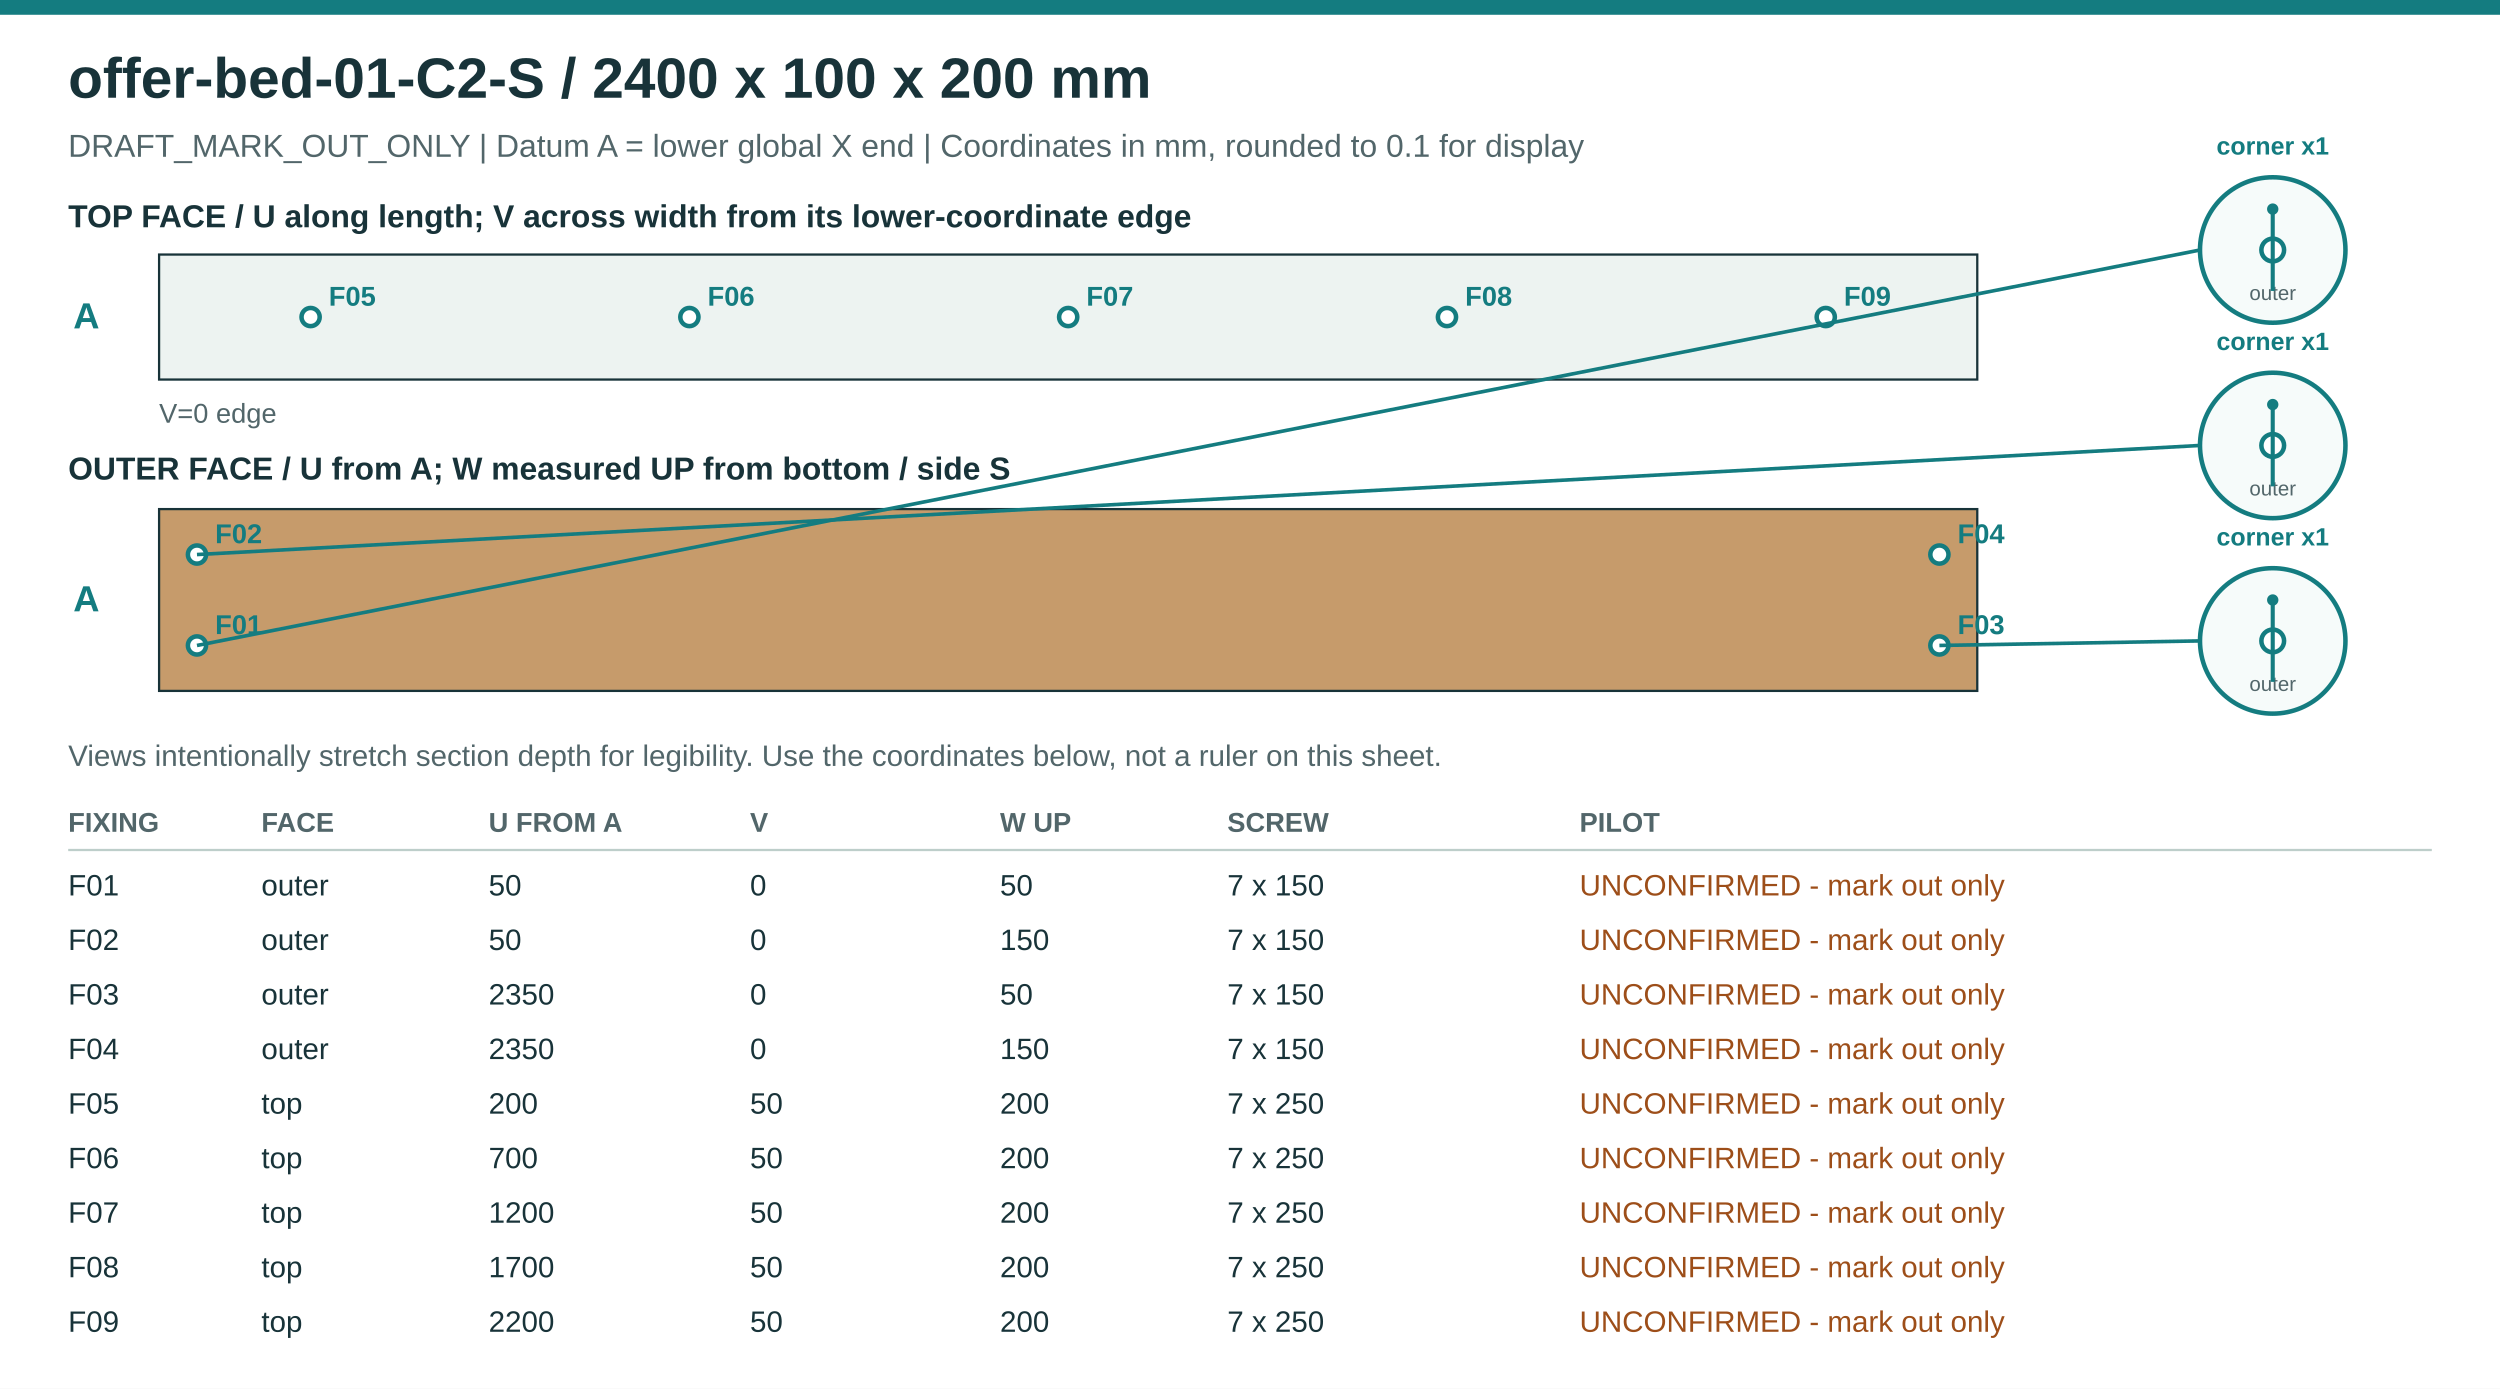
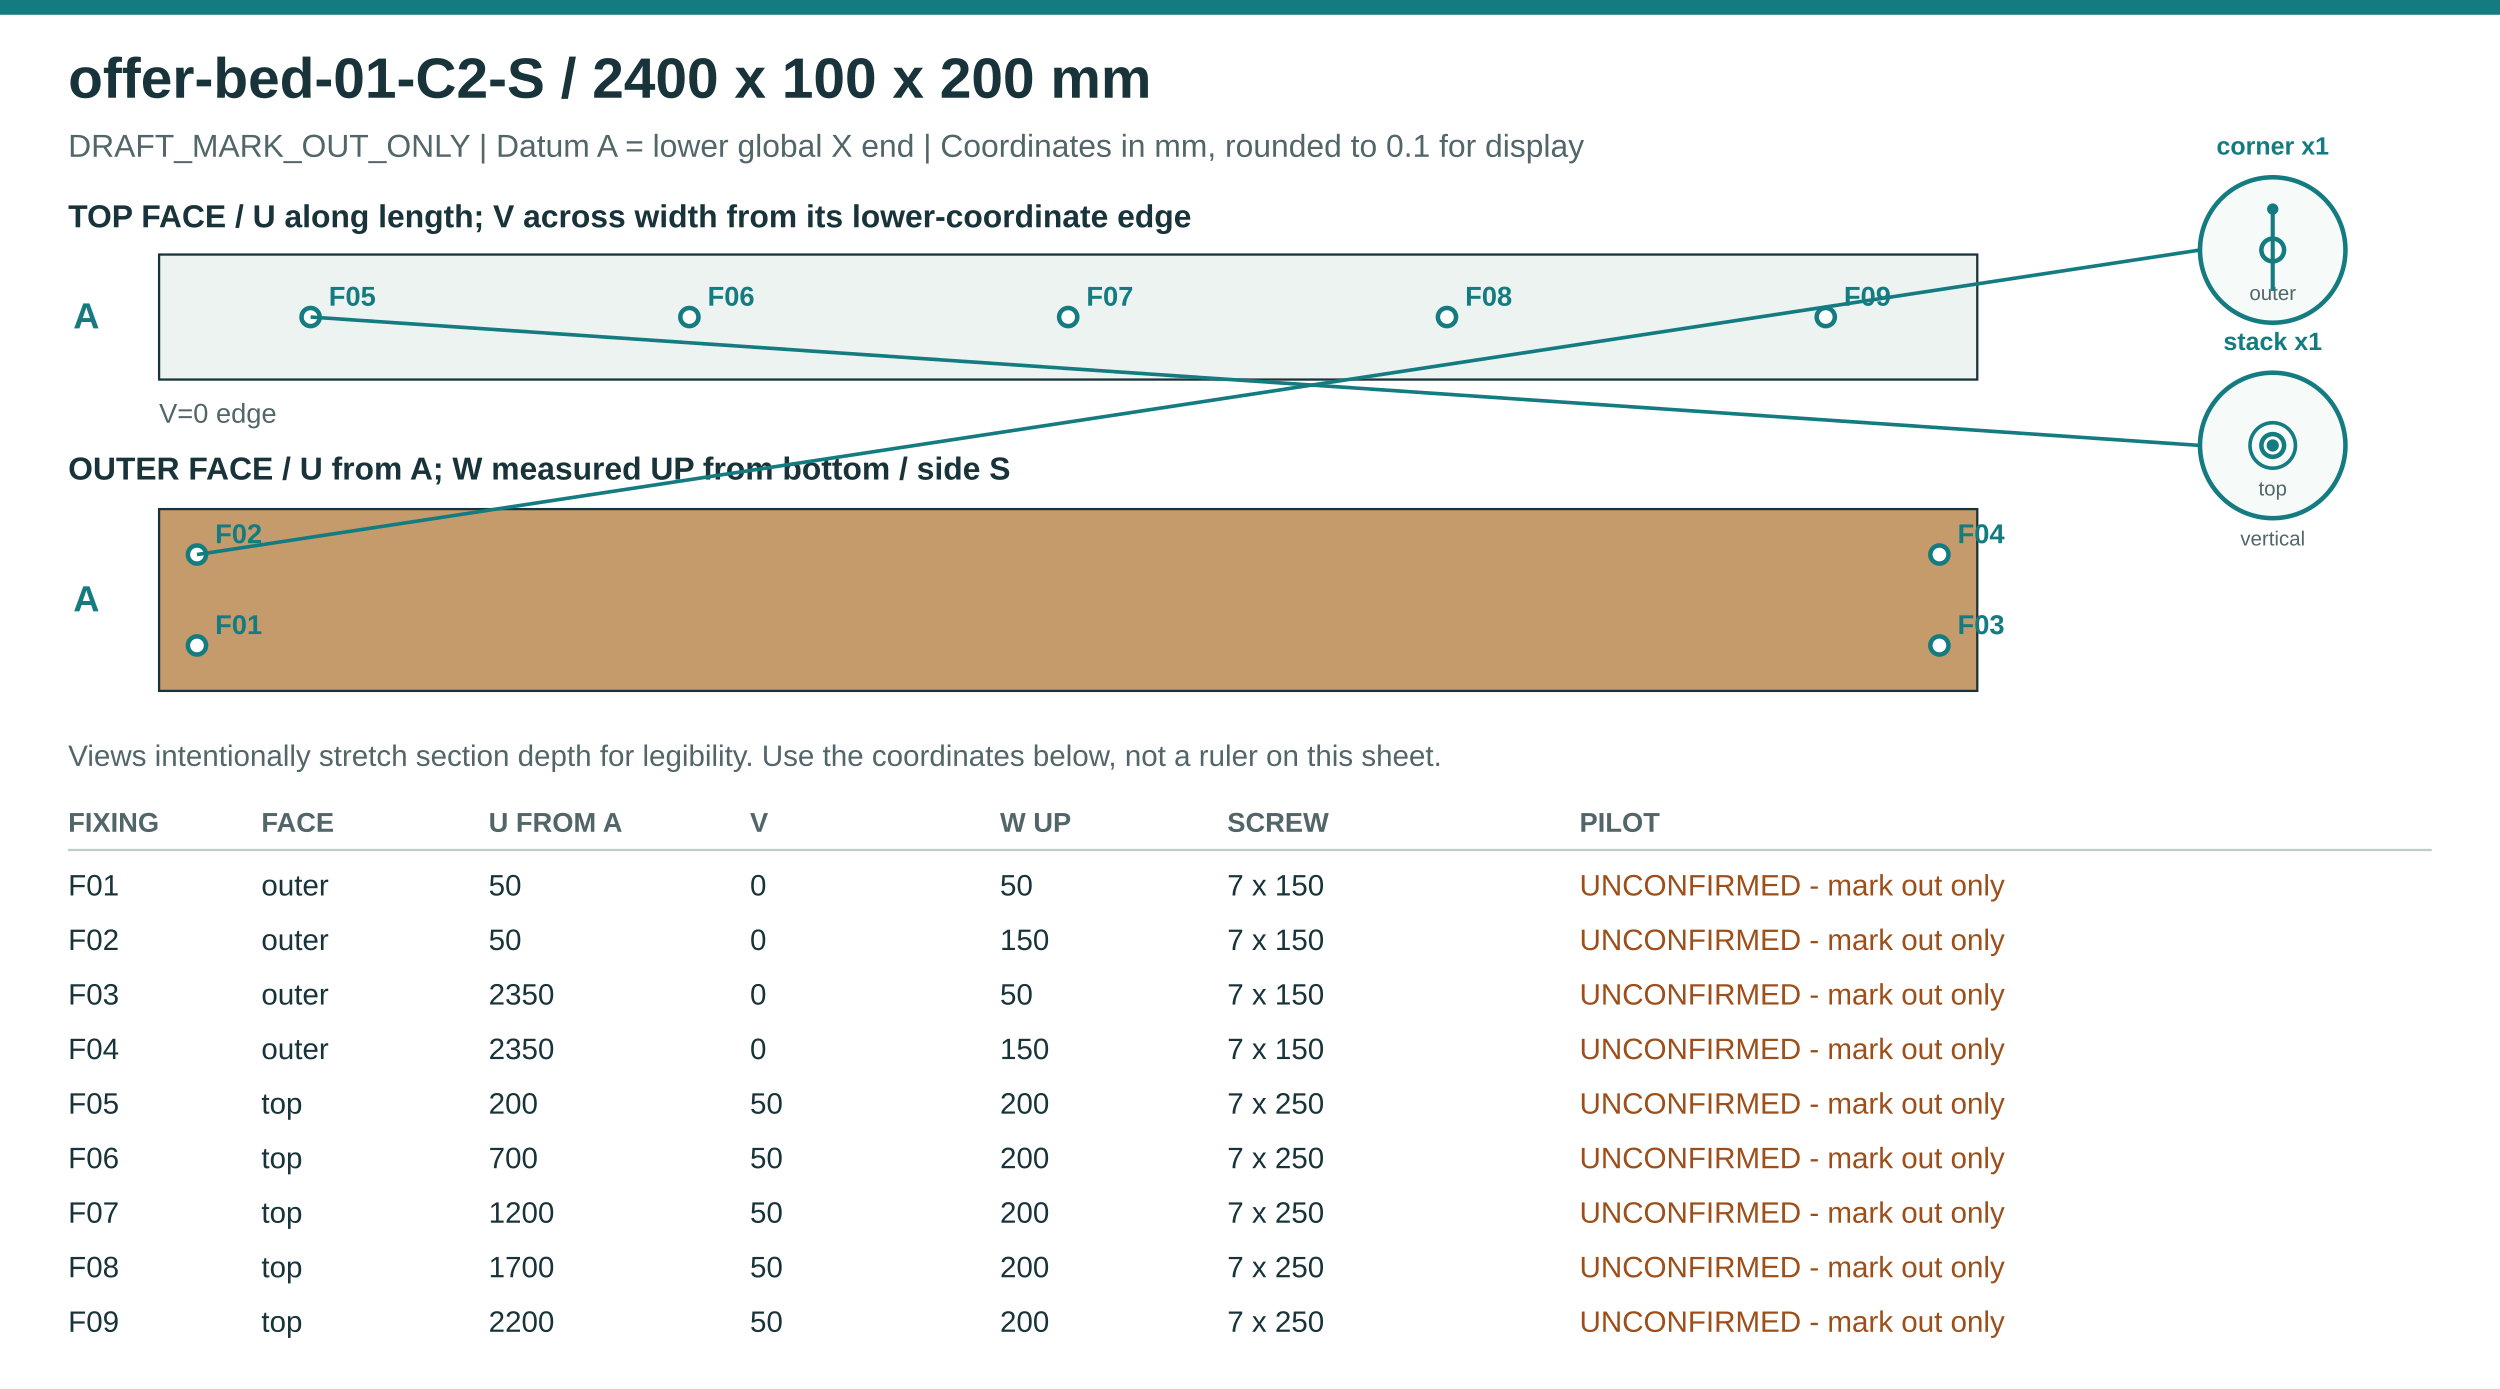
<svg xmlns="http://www.w3.org/2000/svg" width="1100" height="611" viewBox="0 0 1100 611">
  <rect width="100%" height="100%" fill="white" />
  <rect x="0" y="0" width="1100" height="6" fill="#147c80" stroke="#147c80" stroke-width="1" />
  <text x="30" y="43" font-family="Arial,Helvetica,sans-serif" font-size="25" font-weight="700" fill="#183339" text-anchor="start">offer-bed-01-C2-S / 2400 x 100 x 200 mm</text>
  <text x="30" y="69" font-family="Arial,Helvetica,sans-serif" font-size="14" font-weight="400" fill="#52666a" text-anchor="start">DRAFT_MARK_OUT_ONLY  |  Datum A = lower global X end  |  Coordinates in mm, rounded to 0.1 for display</text>
  <text x="30" y="100" font-family="Arial,Helvetica,sans-serif" font-size="14" font-weight="700" fill="#183339" text-anchor="start">TOP FACE / U along length; V across width from its lower-coordinate edge</text>
  <rect x="70" y="112" width="800" height="55" fill="#edf3f1" stroke="#183339" stroke-width="1" />
  <text x="38" y="144.5" font-family="Arial,Helvetica,sans-serif" font-size="16" font-weight="700" fill="#147c80" text-anchor="middle">A</text>
  <text x="70" y="186" font-family="Arial,Helvetica,sans-serif" font-size="12" font-weight="400" fill="#52666a" text-anchor="start">V=0 edge</text>
  <text x="30" y="211" font-family="Arial,Helvetica,sans-serif" font-size="14" font-weight="700" fill="#183339" text-anchor="start">OUTER FACE / U from A; W measured UP from bottom / side S</text>
  <rect x="70" y="224" width="800" height="80" fill="#c69b6b" stroke="#183339" stroke-width="1" />
  <text x="38" y="269.0" font-family="Arial,Helvetica,sans-serif" font-size="16" font-weight="700" fill="#147c80" text-anchor="middle">A</text>
  <circle cx="86.667" cy="284.0" r="4" fill="white" stroke="#147c80" stroke-width="2" />
  <text x="94.667" y="279.0" font-family="Arial,Helvetica,sans-serif" font-size="12" font-weight="700" fill="#147c80" text-anchor="start">F01</text>
  <circle cx="86.667" cy="244.0" r="4" fill="white" stroke="#147c80" stroke-width="2" />
  <text x="94.667" y="239.0" font-family="Arial,Helvetica,sans-serif" font-size="12" font-weight="700" fill="#147c80" text-anchor="start">F02</text>
  <circle cx="853.333" cy="284.0" r="4" fill="white" stroke="#147c80" stroke-width="2" />
  <text x="861.333" y="279.0" font-family="Arial,Helvetica,sans-serif" font-size="12" font-weight="700" fill="#147c80" text-anchor="start">F03</text>
  <circle cx="853.333" cy="244.0" r="4" fill="white" stroke="#147c80" stroke-width="2" />
  <text x="861.333" y="239.0" font-family="Arial,Helvetica,sans-serif" font-size="12" font-weight="700" fill="#147c80" text-anchor="start">F04</text>
  <circle cx="136.667" cy="139.5" r="4" fill="white" stroke="#147c80" stroke-width="2" />
  <text x="144.667" y="134.5" font-family="Arial,Helvetica,sans-serif" font-size="12" font-weight="700" fill="#147c80" text-anchor="start">F05</text>
  <circle cx="303.333" cy="139.5" r="4" fill="white" stroke="#147c80" stroke-width="2" />
  <text x="311.333" y="134.5" font-family="Arial,Helvetica,sans-serif" font-size="12" font-weight="700" fill="#147c80" text-anchor="start">F06</text>
  <circle cx="470.0" cy="139.5" r="4" fill="white" stroke="#147c80" stroke-width="2" />
  <text x="478.0" y="134.5" font-family="Arial,Helvetica,sans-serif" font-size="12" font-weight="700" fill="#147c80" text-anchor="start">F07</text>
  <circle cx="636.667" cy="139.5" r="4" fill="white" stroke="#147c80" stroke-width="2" />
  <text x="644.667" y="134.5" font-family="Arial,Helvetica,sans-serif" font-size="12" font-weight="700" fill="#147c80" text-anchor="start">F08</text>
  <circle cx="803.333" cy="139.5" r="4" fill="white" stroke="#147c80" stroke-width="2" />
  <text x="811.333" y="134.5" font-family="Arial,Helvetica,sans-serif" font-size="12" font-weight="700" fill="#147c80" text-anchor="start">F09</text>
-   <line x1="86.667" y1="284.0" x2="968" y2="110" stroke="#147c80" stroke-width="1.6" />
+   <line x1="86.667" y1="244.0" x2="968" y2="110" stroke="#147c80" stroke-width="1.6" />
  <circle cx="1000" cy="110" r="32" fill="#f6fbfa" stroke="#147c80" stroke-width="2" />
  <circle cx="1000" cy="110" r="5" fill="white" stroke="#147c80" stroke-width="2" />
  <text x="1000" y="68" font-family="Arial,Helvetica,sans-serif" font-size="11" font-weight="700" fill="#147c80" text-anchor="middle">corner x1</text>
  <text x="1000" y="132" font-family="Arial,Helvetica,sans-serif" font-size="9" font-weight="400" fill="#52666a" text-anchor="middle">outer</text>
  <line x1="1000" y1="128" x2="1000" y2="92" stroke="#147c80" stroke-width="1.8" />
  <circle cx="1000" cy="92" r="2" fill="#147c80" stroke="#147c80" stroke-width="1" />
-   <line x1="86.667" y1="244.0" x2="968" y2="196" stroke="#147c80" stroke-width="1.6" />
+   <line x1="136.667" y1="139.5" x2="968" y2="196" stroke="#147c80" stroke-width="1.6" />
  <circle cx="1000" cy="196" r="32" fill="#f6fbfa" stroke="#147c80" stroke-width="2" />
  <circle cx="1000" cy="196" r="5" fill="white" stroke="#147c80" stroke-width="2" />
-   <text x="1000" y="154" font-family="Arial,Helvetica,sans-serif" font-size="11" font-weight="700" fill="#147c80" text-anchor="middle">corner x1</text>
-   <text x="1000" y="218" font-family="Arial,Helvetica,sans-serif" font-size="9" font-weight="400" fill="#52666a" text-anchor="middle">outer</text>
-   <line x1="1000" y1="214" x2="1000" y2="178" stroke="#147c80" stroke-width="1.8" />
-   <circle cx="1000" cy="178" r="2" fill="#147c80" stroke="#147c80" stroke-width="1" />
-   <line x1="853.333" y1="284.0" x2="968" y2="282" stroke="#147c80" stroke-width="1.6" />
-   <circle cx="1000" cy="282" r="32" fill="#f6fbfa" stroke="#147c80" stroke-width="2" />
-   <circle cx="1000" cy="282" r="5" fill="white" stroke="#147c80" stroke-width="2" />
-   <text x="1000" y="240" font-family="Arial,Helvetica,sans-serif" font-size="11" font-weight="700" fill="#147c80" text-anchor="middle">corner x1</text>
-   <text x="1000" y="304" font-family="Arial,Helvetica,sans-serif" font-size="9" font-weight="400" fill="#52666a" text-anchor="middle">outer</text>
-   <line x1="1000" y1="300" x2="1000" y2="264" stroke="#147c80" stroke-width="1.8" />
-   <circle cx="1000" cy="264" r="2" fill="#147c80" stroke="#147c80" stroke-width="1" />
+   <text x="1000" y="154" font-family="Arial,Helvetica,sans-serif" font-size="11" font-weight="700" fill="#147c80" text-anchor="middle">stack x1</text>
+   <text x="1000" y="218" font-family="Arial,Helvetica,sans-serif" font-size="9" font-weight="400" fill="#52666a" text-anchor="middle">top</text>
+   <circle cx="1000" cy="196" r="10" fill="none" stroke="#147c80" stroke-width="1.6" />
+   <circle cx="1000" cy="196" r="2.2" fill="#147c80" stroke="#147c80" stroke-width="1" />
+   <text x="1000" y="240" font-family="Arial,Helvetica,sans-serif" font-size="9" font-weight="400" fill="#52666a" text-anchor="middle">vertical</text>
  <text x="30" y="337" font-family="Arial,Helvetica,sans-serif" font-size="13" font-weight="400" fill="#52666a" text-anchor="start">Views intentionally stretch section depth for legibility. Use the coordinates below, not a ruler on this sheet.</text>
  <text x="30" y="366" font-family="Arial,Helvetica,sans-serif" font-size="12" font-weight="700" fill="#52666a" text-anchor="start">FIXING</text>
  <text x="115" y="366" font-family="Arial,Helvetica,sans-serif" font-size="12" font-weight="700" fill="#52666a" text-anchor="start">FACE</text>
  <text x="215" y="366" font-family="Arial,Helvetica,sans-serif" font-size="12" font-weight="700" fill="#52666a" text-anchor="start">U FROM A</text>
  <text x="330" y="366" font-family="Arial,Helvetica,sans-serif" font-size="12" font-weight="700" fill="#52666a" text-anchor="start">V</text>
  <text x="440" y="366" font-family="Arial,Helvetica,sans-serif" font-size="12" font-weight="700" fill="#52666a" text-anchor="start">W UP</text>
  <text x="540" y="366" font-family="Arial,Helvetica,sans-serif" font-size="12" font-weight="700" fill="#52666a" text-anchor="start">SCREW</text>
  <text x="695" y="366" font-family="Arial,Helvetica,sans-serif" font-size="12" font-weight="700" fill="#52666a" text-anchor="start">PILOT</text>
  <line x1="30" y1="374" x2="1070" y2="374" stroke="#bdceca" stroke-width="1" />
  <text x="30" y="394" font-family="Arial,Helvetica,sans-serif" font-size="13" font-weight="400" fill="#183339" text-anchor="start">F01</text>
  <text x="115" y="394" font-family="Arial,Helvetica,sans-serif" font-size="13" font-weight="400" fill="#183339" text-anchor="start">outer</text>
  <text x="215" y="394" font-family="Arial,Helvetica,sans-serif" font-size="13" font-weight="400" fill="#183339" text-anchor="start">50</text>
  <text x="330" y="394" font-family="Arial,Helvetica,sans-serif" font-size="13" font-weight="400" fill="#183339" text-anchor="start">0</text>
  <text x="440" y="394" font-family="Arial,Helvetica,sans-serif" font-size="13" font-weight="400" fill="#183339" text-anchor="start">50</text>
  <text x="540" y="394" font-family="Arial,Helvetica,sans-serif" font-size="13" font-weight="400" fill="#183339" text-anchor="start">7 x 150</text>
  <text x="695" y="394" font-family="Arial,Helvetica,sans-serif" font-size="13" font-weight="400" fill="#9d4e19" text-anchor="start">UNCONFIRMED - mark out only</text>
  <text x="30" y="418" font-family="Arial,Helvetica,sans-serif" font-size="13" font-weight="400" fill="#183339" text-anchor="start">F02</text>
  <text x="115" y="418" font-family="Arial,Helvetica,sans-serif" font-size="13" font-weight="400" fill="#183339" text-anchor="start">outer</text>
  <text x="215" y="418" font-family="Arial,Helvetica,sans-serif" font-size="13" font-weight="400" fill="#183339" text-anchor="start">50</text>
  <text x="330" y="418" font-family="Arial,Helvetica,sans-serif" font-size="13" font-weight="400" fill="#183339" text-anchor="start">0</text>
  <text x="440" y="418" font-family="Arial,Helvetica,sans-serif" font-size="13" font-weight="400" fill="#183339" text-anchor="start">150</text>
  <text x="540" y="418" font-family="Arial,Helvetica,sans-serif" font-size="13" font-weight="400" fill="#183339" text-anchor="start">7 x 150</text>
  <text x="695" y="418" font-family="Arial,Helvetica,sans-serif" font-size="13" font-weight="400" fill="#9d4e19" text-anchor="start">UNCONFIRMED - mark out only</text>
  <text x="30" y="442" font-family="Arial,Helvetica,sans-serif" font-size="13" font-weight="400" fill="#183339" text-anchor="start">F03</text>
  <text x="115" y="442" font-family="Arial,Helvetica,sans-serif" font-size="13" font-weight="400" fill="#183339" text-anchor="start">outer</text>
  <text x="215" y="442" font-family="Arial,Helvetica,sans-serif" font-size="13" font-weight="400" fill="#183339" text-anchor="start">2350</text>
  <text x="330" y="442" font-family="Arial,Helvetica,sans-serif" font-size="13" font-weight="400" fill="#183339" text-anchor="start">0</text>
  <text x="440" y="442" font-family="Arial,Helvetica,sans-serif" font-size="13" font-weight="400" fill="#183339" text-anchor="start">50</text>
  <text x="540" y="442" font-family="Arial,Helvetica,sans-serif" font-size="13" font-weight="400" fill="#183339" text-anchor="start">7 x 150</text>
  <text x="695" y="442" font-family="Arial,Helvetica,sans-serif" font-size="13" font-weight="400" fill="#9d4e19" text-anchor="start">UNCONFIRMED - mark out only</text>
  <text x="30" y="466" font-family="Arial,Helvetica,sans-serif" font-size="13" font-weight="400" fill="#183339" text-anchor="start">F04</text>
  <text x="115" y="466" font-family="Arial,Helvetica,sans-serif" font-size="13" font-weight="400" fill="#183339" text-anchor="start">outer</text>
  <text x="215" y="466" font-family="Arial,Helvetica,sans-serif" font-size="13" font-weight="400" fill="#183339" text-anchor="start">2350</text>
  <text x="330" y="466" font-family="Arial,Helvetica,sans-serif" font-size="13" font-weight="400" fill="#183339" text-anchor="start">0</text>
  <text x="440" y="466" font-family="Arial,Helvetica,sans-serif" font-size="13" font-weight="400" fill="#183339" text-anchor="start">150</text>
  <text x="540" y="466" font-family="Arial,Helvetica,sans-serif" font-size="13" font-weight="400" fill="#183339" text-anchor="start">7 x 150</text>
  <text x="695" y="466" font-family="Arial,Helvetica,sans-serif" font-size="13" font-weight="400" fill="#9d4e19" text-anchor="start">UNCONFIRMED - mark out only</text>
  <text x="30" y="490" font-family="Arial,Helvetica,sans-serif" font-size="13" font-weight="400" fill="#183339" text-anchor="start">F05</text>
  <text x="115" y="490" font-family="Arial,Helvetica,sans-serif" font-size="13" font-weight="400" fill="#183339" text-anchor="start">top</text>
  <text x="215" y="490" font-family="Arial,Helvetica,sans-serif" font-size="13" font-weight="400" fill="#183339" text-anchor="start">200</text>
  <text x="330" y="490" font-family="Arial,Helvetica,sans-serif" font-size="13" font-weight="400" fill="#183339" text-anchor="start">50</text>
  <text x="440" y="490" font-family="Arial,Helvetica,sans-serif" font-size="13" font-weight="400" fill="#183339" text-anchor="start">200</text>
  <text x="540" y="490" font-family="Arial,Helvetica,sans-serif" font-size="13" font-weight="400" fill="#183339" text-anchor="start">7 x 250</text>
  <text x="695" y="490" font-family="Arial,Helvetica,sans-serif" font-size="13" font-weight="400" fill="#9d4e19" text-anchor="start">UNCONFIRMED - mark out only</text>
  <text x="30" y="514" font-family="Arial,Helvetica,sans-serif" font-size="13" font-weight="400" fill="#183339" text-anchor="start">F06</text>
  <text x="115" y="514" font-family="Arial,Helvetica,sans-serif" font-size="13" font-weight="400" fill="#183339" text-anchor="start">top</text>
  <text x="215" y="514" font-family="Arial,Helvetica,sans-serif" font-size="13" font-weight="400" fill="#183339" text-anchor="start">700</text>
  <text x="330" y="514" font-family="Arial,Helvetica,sans-serif" font-size="13" font-weight="400" fill="#183339" text-anchor="start">50</text>
  <text x="440" y="514" font-family="Arial,Helvetica,sans-serif" font-size="13" font-weight="400" fill="#183339" text-anchor="start">200</text>
  <text x="540" y="514" font-family="Arial,Helvetica,sans-serif" font-size="13" font-weight="400" fill="#183339" text-anchor="start">7 x 250</text>
  <text x="695" y="514" font-family="Arial,Helvetica,sans-serif" font-size="13" font-weight="400" fill="#9d4e19" text-anchor="start">UNCONFIRMED - mark out only</text>
  <text x="30" y="538" font-family="Arial,Helvetica,sans-serif" font-size="13" font-weight="400" fill="#183339" text-anchor="start">F07</text>
  <text x="115" y="538" font-family="Arial,Helvetica,sans-serif" font-size="13" font-weight="400" fill="#183339" text-anchor="start">top</text>
  <text x="215" y="538" font-family="Arial,Helvetica,sans-serif" font-size="13" font-weight="400" fill="#183339" text-anchor="start">1200</text>
  <text x="330" y="538" font-family="Arial,Helvetica,sans-serif" font-size="13" font-weight="400" fill="#183339" text-anchor="start">50</text>
  <text x="440" y="538" font-family="Arial,Helvetica,sans-serif" font-size="13" font-weight="400" fill="#183339" text-anchor="start">200</text>
  <text x="540" y="538" font-family="Arial,Helvetica,sans-serif" font-size="13" font-weight="400" fill="#183339" text-anchor="start">7 x 250</text>
  <text x="695" y="538" font-family="Arial,Helvetica,sans-serif" font-size="13" font-weight="400" fill="#9d4e19" text-anchor="start">UNCONFIRMED - mark out only</text>
  <text x="30" y="562" font-family="Arial,Helvetica,sans-serif" font-size="13" font-weight="400" fill="#183339" text-anchor="start">F08</text>
  <text x="115" y="562" font-family="Arial,Helvetica,sans-serif" font-size="13" font-weight="400" fill="#183339" text-anchor="start">top</text>
  <text x="215" y="562" font-family="Arial,Helvetica,sans-serif" font-size="13" font-weight="400" fill="#183339" text-anchor="start">1700</text>
  <text x="330" y="562" font-family="Arial,Helvetica,sans-serif" font-size="13" font-weight="400" fill="#183339" text-anchor="start">50</text>
  <text x="440" y="562" font-family="Arial,Helvetica,sans-serif" font-size="13" font-weight="400" fill="#183339" text-anchor="start">200</text>
  <text x="540" y="562" font-family="Arial,Helvetica,sans-serif" font-size="13" font-weight="400" fill="#183339" text-anchor="start">7 x 250</text>
  <text x="695" y="562" font-family="Arial,Helvetica,sans-serif" font-size="13" font-weight="400" fill="#9d4e19" text-anchor="start">UNCONFIRMED - mark out only</text>
  <text x="30" y="586" font-family="Arial,Helvetica,sans-serif" font-size="13" font-weight="400" fill="#183339" text-anchor="start">F09</text>
  <text x="115" y="586" font-family="Arial,Helvetica,sans-serif" font-size="13" font-weight="400" fill="#183339" text-anchor="start">top</text>
  <text x="215" y="586" font-family="Arial,Helvetica,sans-serif" font-size="13" font-weight="400" fill="#183339" text-anchor="start">2200</text>
  <text x="330" y="586" font-family="Arial,Helvetica,sans-serif" font-size="13" font-weight="400" fill="#183339" text-anchor="start">50</text>
  <text x="440" y="586" font-family="Arial,Helvetica,sans-serif" font-size="13" font-weight="400" fill="#183339" text-anchor="start">200</text>
  <text x="540" y="586" font-family="Arial,Helvetica,sans-serif" font-size="13" font-weight="400" fill="#183339" text-anchor="start">7 x 250</text>
  <text x="695" y="586" font-family="Arial,Helvetica,sans-serif" font-size="13" font-weight="400" fill="#9d4e19" text-anchor="start">UNCONFIRMED - mark out only</text>
</svg>
